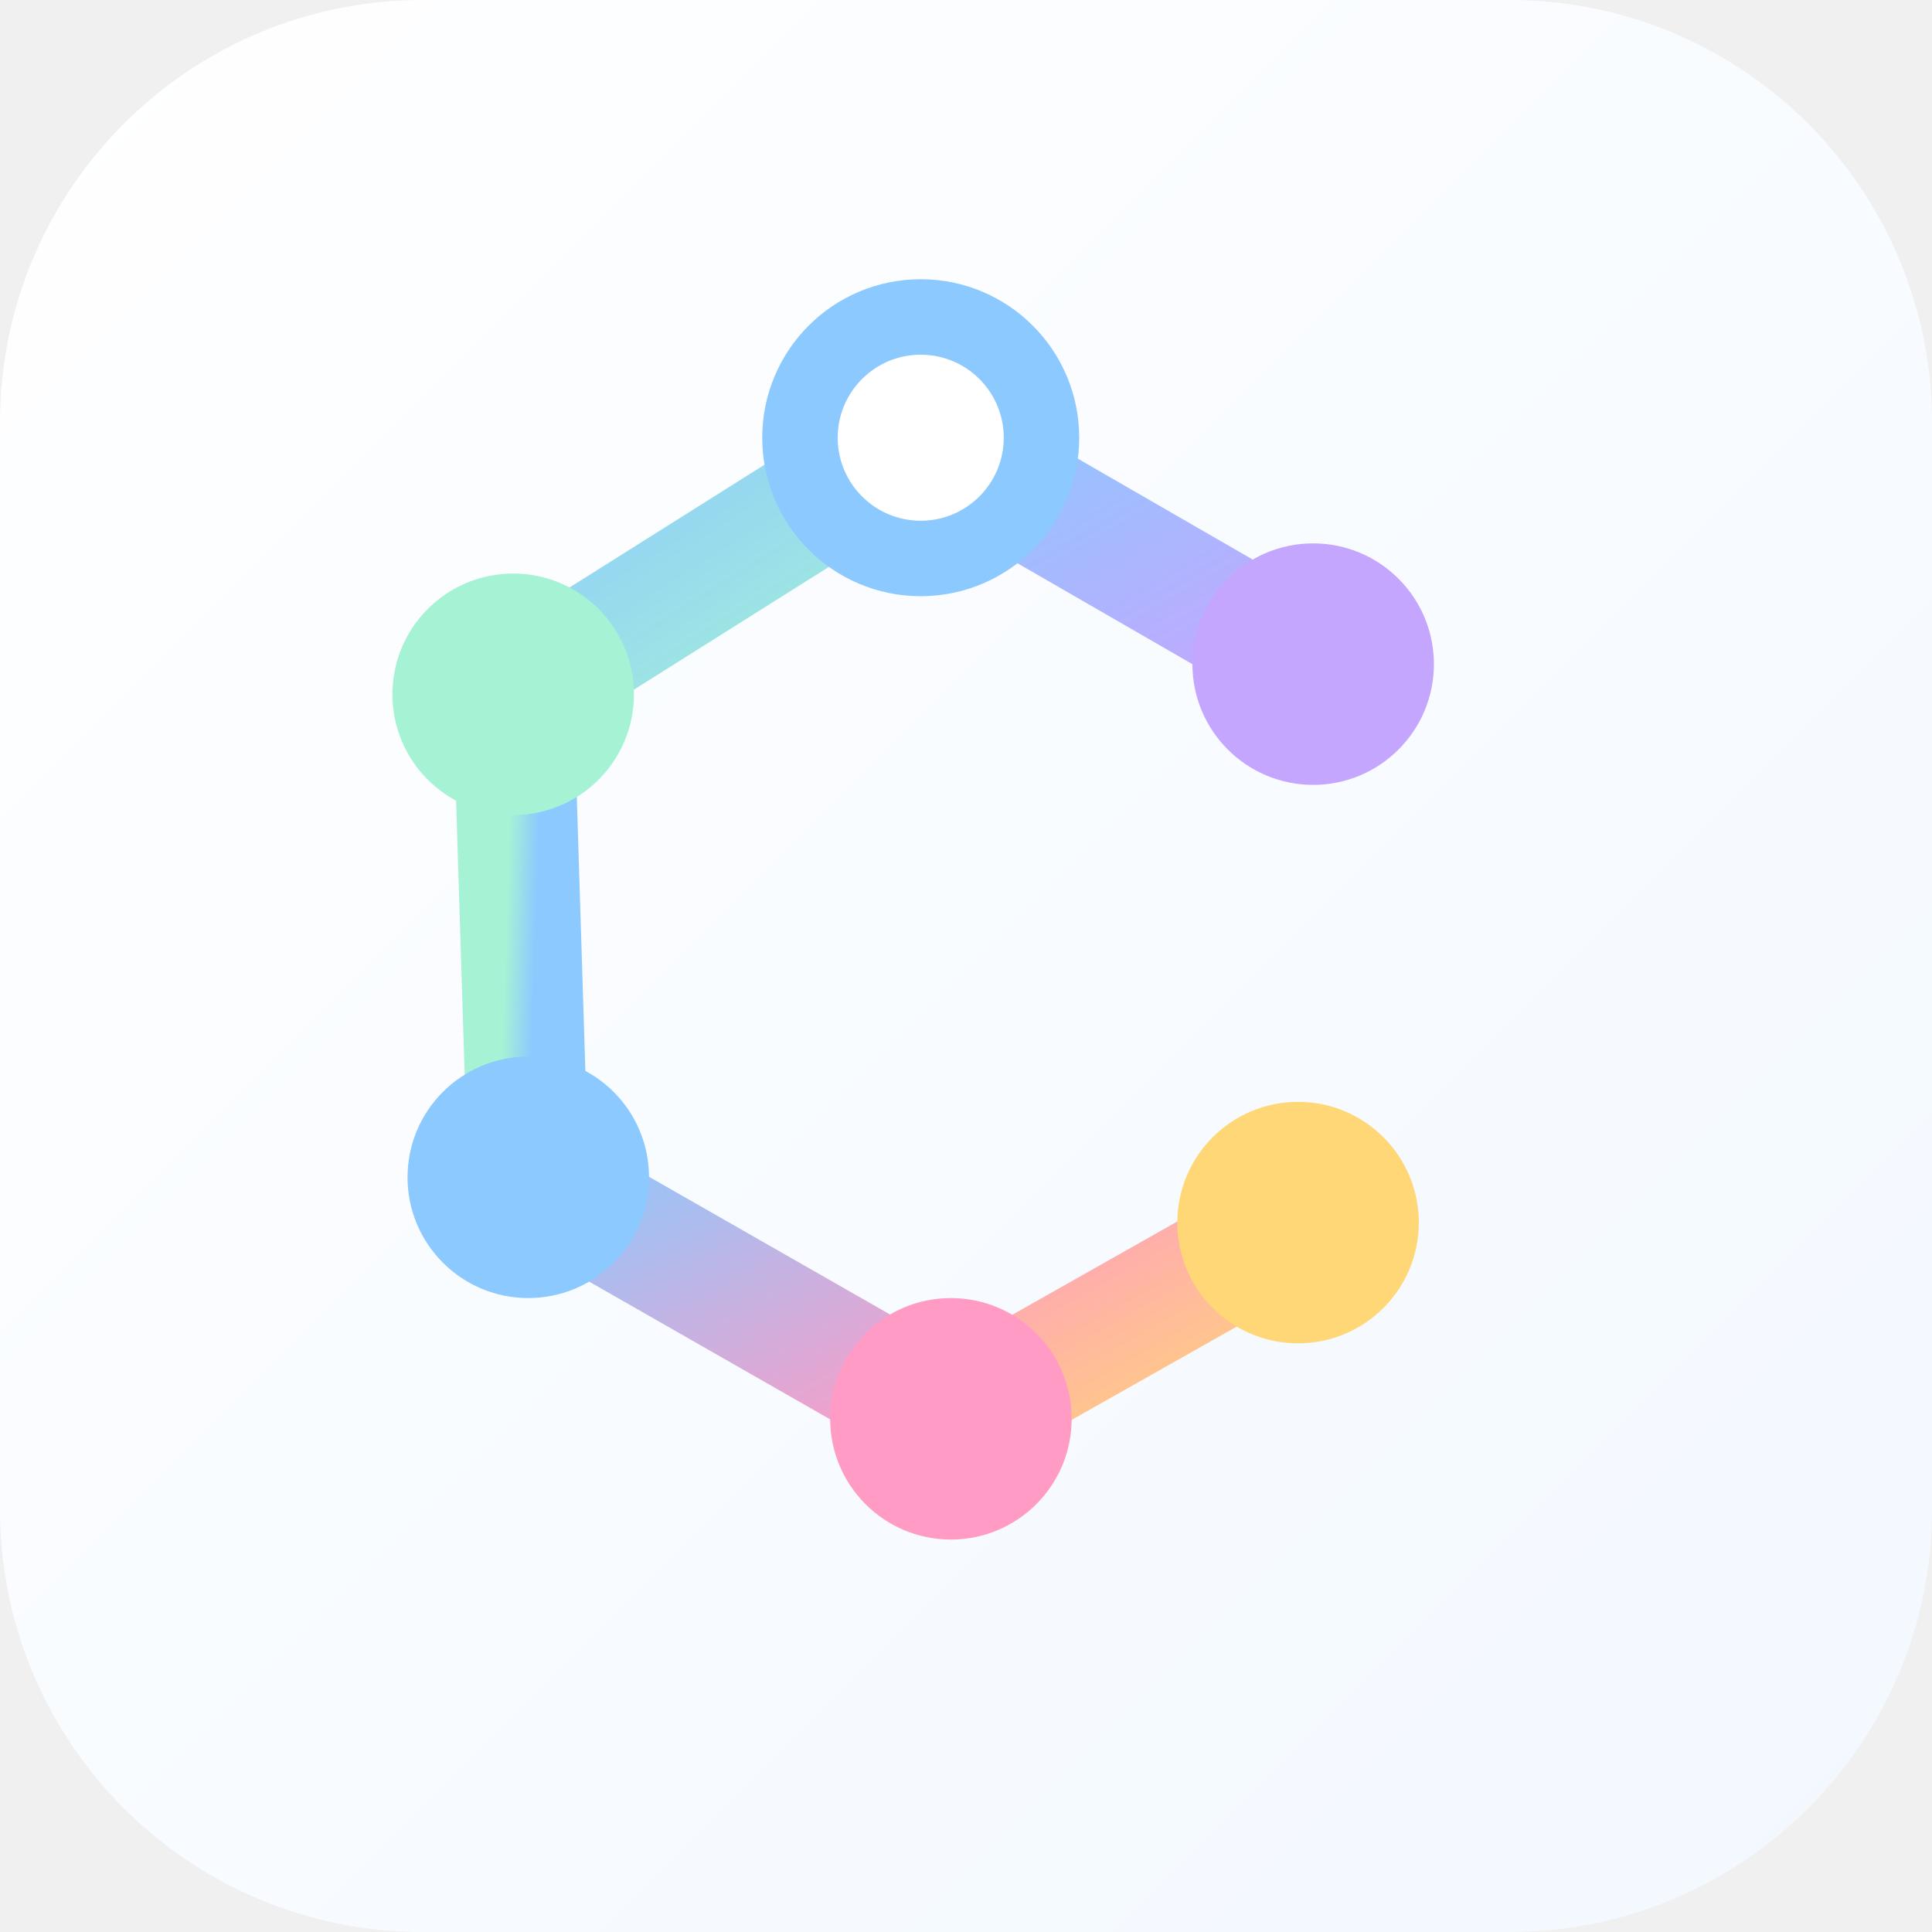
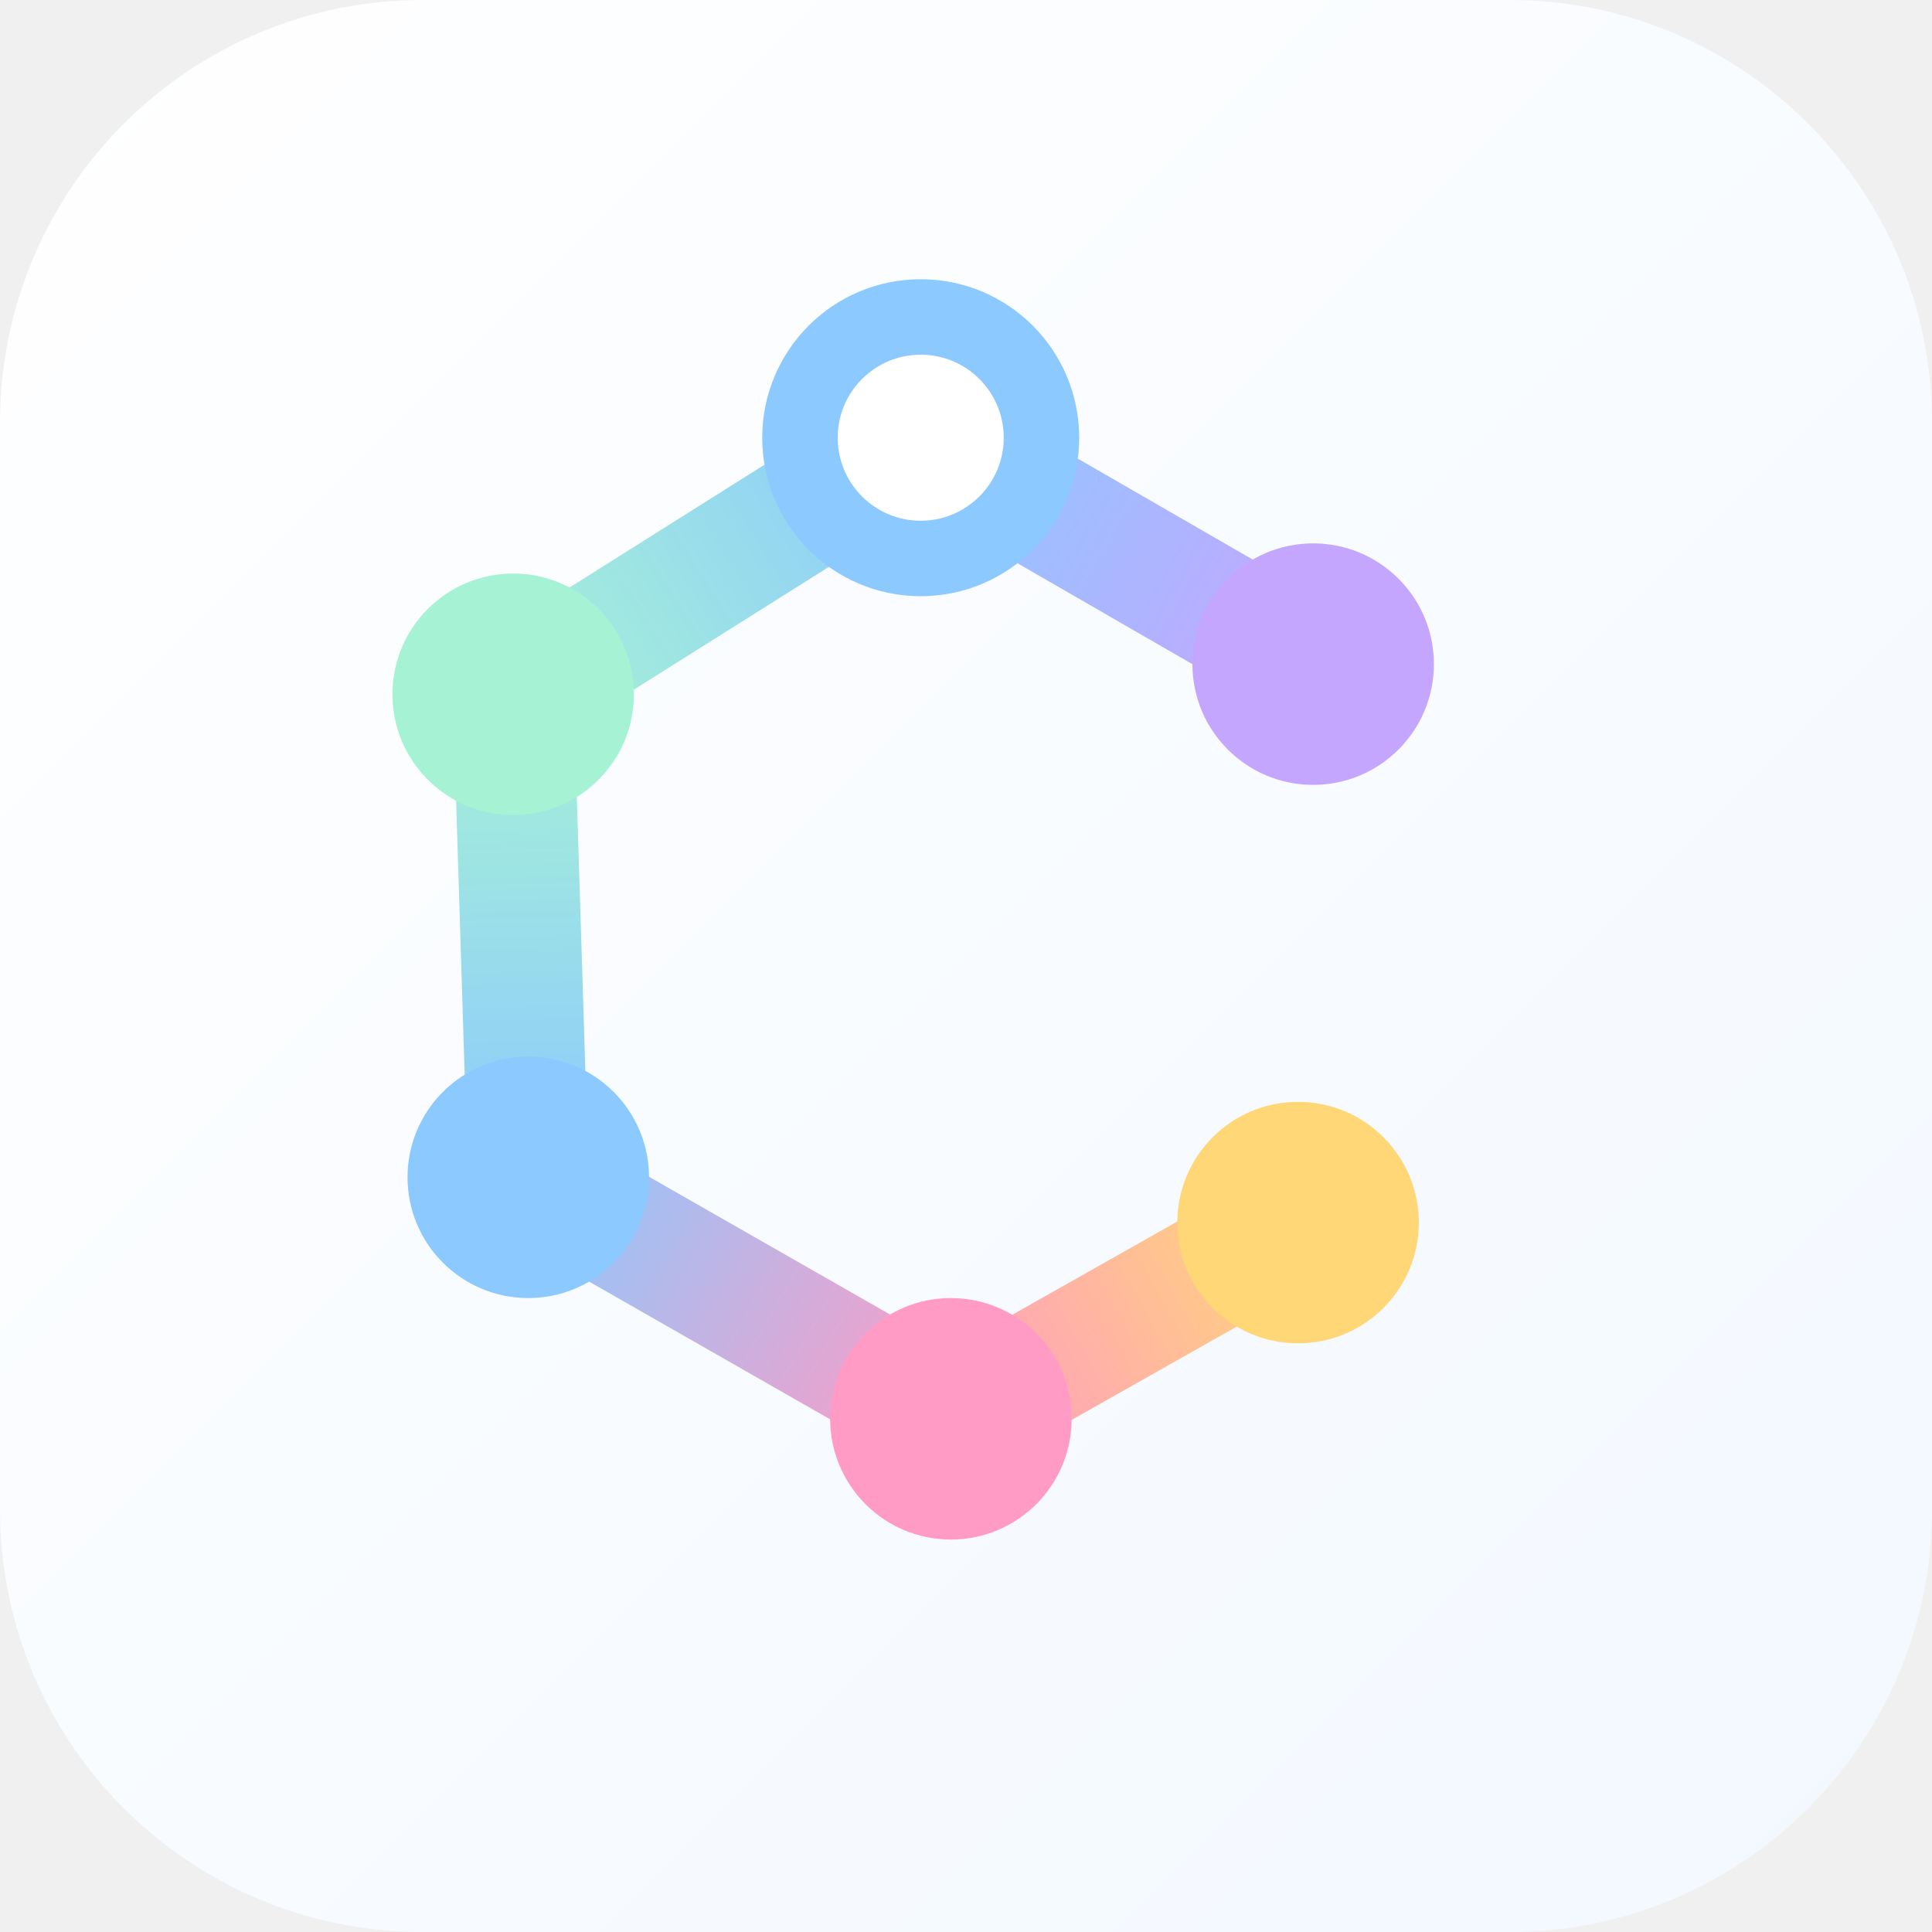
<svg xmlns="http://www.w3.org/2000/svg" viewBox="0 0 512 512" role="img" aria-label="Chemica C mark">
  <defs>
-     <linearGradient id="line-1" x1="0" y1="0" x2="1" y2="1">
-       <stop stop-color="#8cc9ff" />
+     <linearGradient id="line-1" gradientUnits="userSpaceOnUse" x1="43" y1="23" x2="16" y2="40">
+       <stop offset="0" stop-color="#8cc9ff" />
      <stop offset="1" stop-color="#a6f2d5" />
    </linearGradient>
-     <linearGradient id="line-2" x1="0" y1="0" x2="1" y2="1">
-       <stop stop-color="#a6f2d5" />
+     <linearGradient id="line-2" gradientUnits="userSpaceOnUse" x1="16" y1="40" x2="17" y2="72">
+       <stop offset="0" stop-color="#a6f2d5" />
      <stop offset="1" stop-color="#8cc9ff" />
    </linearGradient>
-     <linearGradient id="line-3" x1="0" y1="0" x2="1" y2="1">
-       <stop stop-color="#8cc9ff" />
+     <linearGradient id="line-3" gradientUnits="userSpaceOnUse" x1="17" y1="72" x2="45" y2="88">
+       <stop offset="0" stop-color="#8cc9ff" />
      <stop offset="1" stop-color="#ff9bc4" />
    </linearGradient>
-     <linearGradient id="line-4" x1="0" y1="0" x2="1" y2="1">
-       <stop stop-color="#ff9bc4" />
+     <linearGradient id="line-4" gradientUnits="userSpaceOnUse" x1="45" y1="88" x2="68" y2="75">
+       <stop offset="0" stop-color="#ff9bc4" />
      <stop offset="1" stop-color="#ffd776" />
    </linearGradient>
-     <linearGradient id="line-5" x1="0" y1="0" x2="1" y2="1">
-       <stop stop-color="#8cc9ff" />
+     <linearGradient id="line-5" gradientUnits="userSpaceOnUse" x1="43" y1="23" x2="69" y2="38">
+       <stop offset="0" stop-color="#8cc9ff" />
      <stop offset="1" stop-color="#c5a6ff" />
    </linearGradient>
    <linearGradient id="surface" x1="0" y1="0" x2="1" y2="1">
      <stop stop-color="#ffffff" />
      <stop offset="1" stop-color="#f2f8ff" />
    </linearGradient>
  </defs>
  <rect width="512" height="512" rx="112" fill="url(#surface)" />
  <g transform="translate(72 24) scale(4)">
    <path d="M43 23 16 40" fill="none" stroke="url(#line-1)" stroke-width="8" stroke-linecap="round" />
    <path d="M16 40 17 72" fill="none" stroke="url(#line-2)" stroke-width="8" stroke-linecap="round" />
    <path d="M17 72 45 88" fill="none" stroke="url(#line-3)" stroke-width="8" stroke-linecap="round" />
    <path d="M45 88 68 75" fill="none" stroke="url(#line-4)" stroke-width="8" stroke-linecap="round" />
    <path d="M43 23 69 38" fill="none" stroke="url(#line-5)" stroke-width="8" stroke-linecap="round" />
    <circle cx="43" cy="23" r="8" fill="#fff" stroke="#8cc9ff" stroke-width="5" />
    <circle cx="16" cy="40" r="8" fill="#a6f2d5" />
    <circle cx="17" cy="72" r="8" fill="#8cc9ff" />
    <circle cx="45" cy="88" r="8" fill="#ff9bc4" />
    <circle cx="68" cy="75" r="8" fill="#ffd776" />
    <circle cx="69" cy="38" r="8" fill="#c5a6ff" />
  </g>
</svg>
